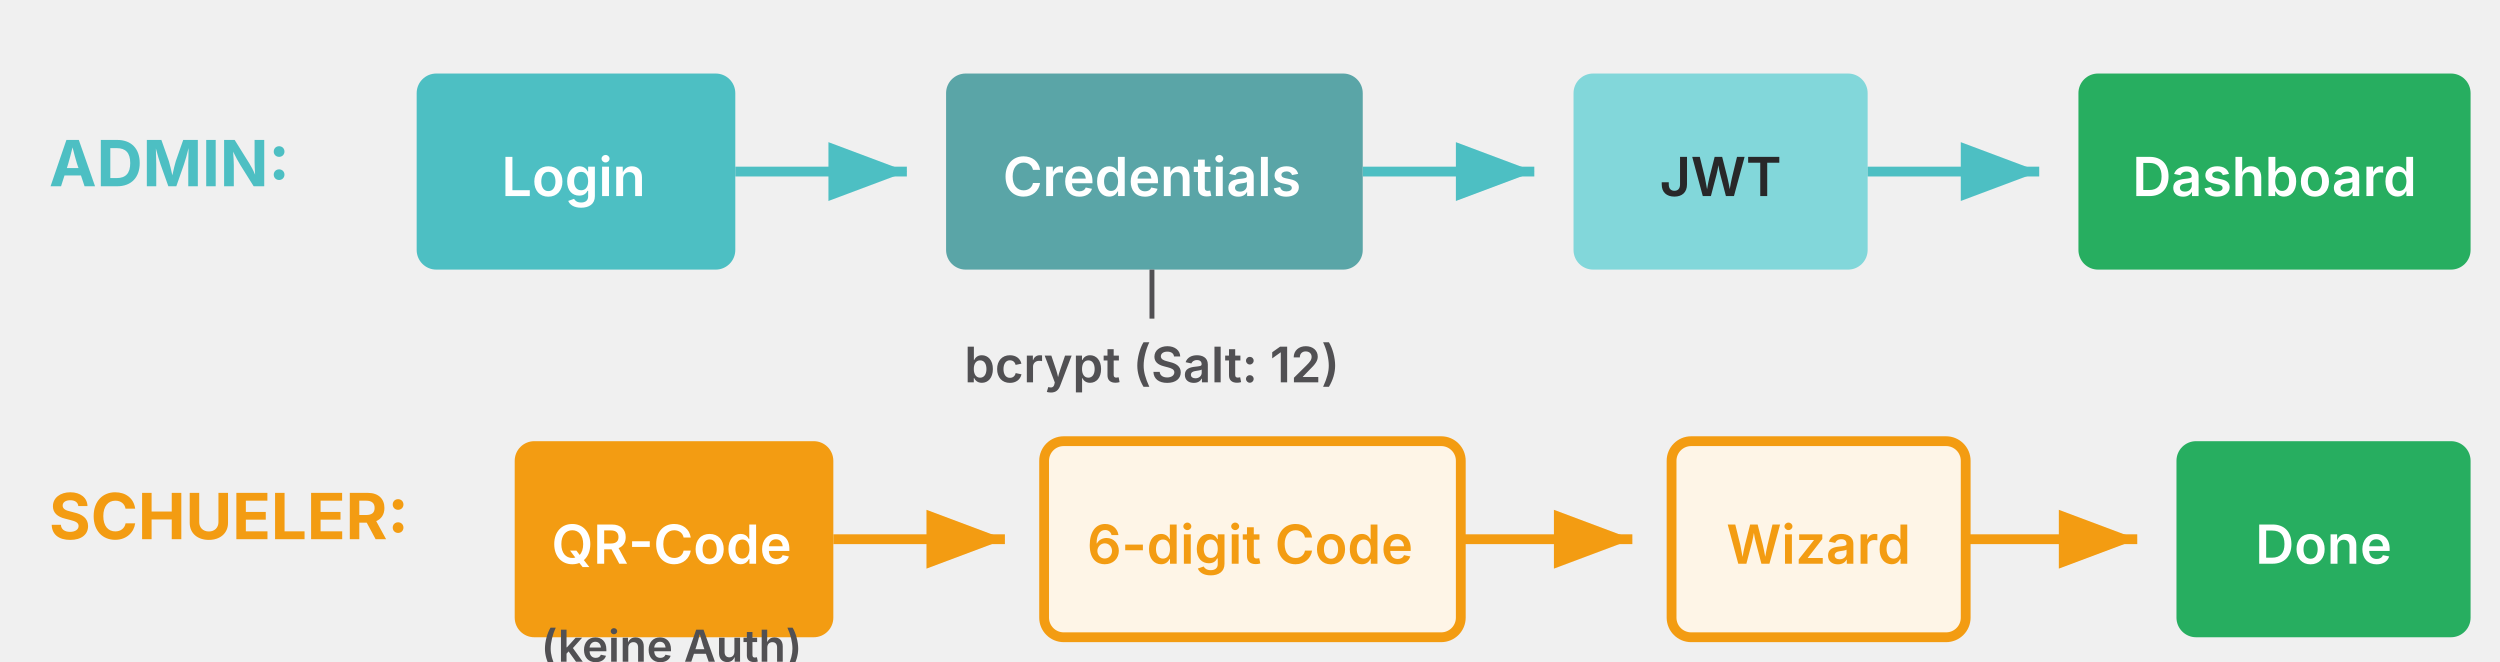
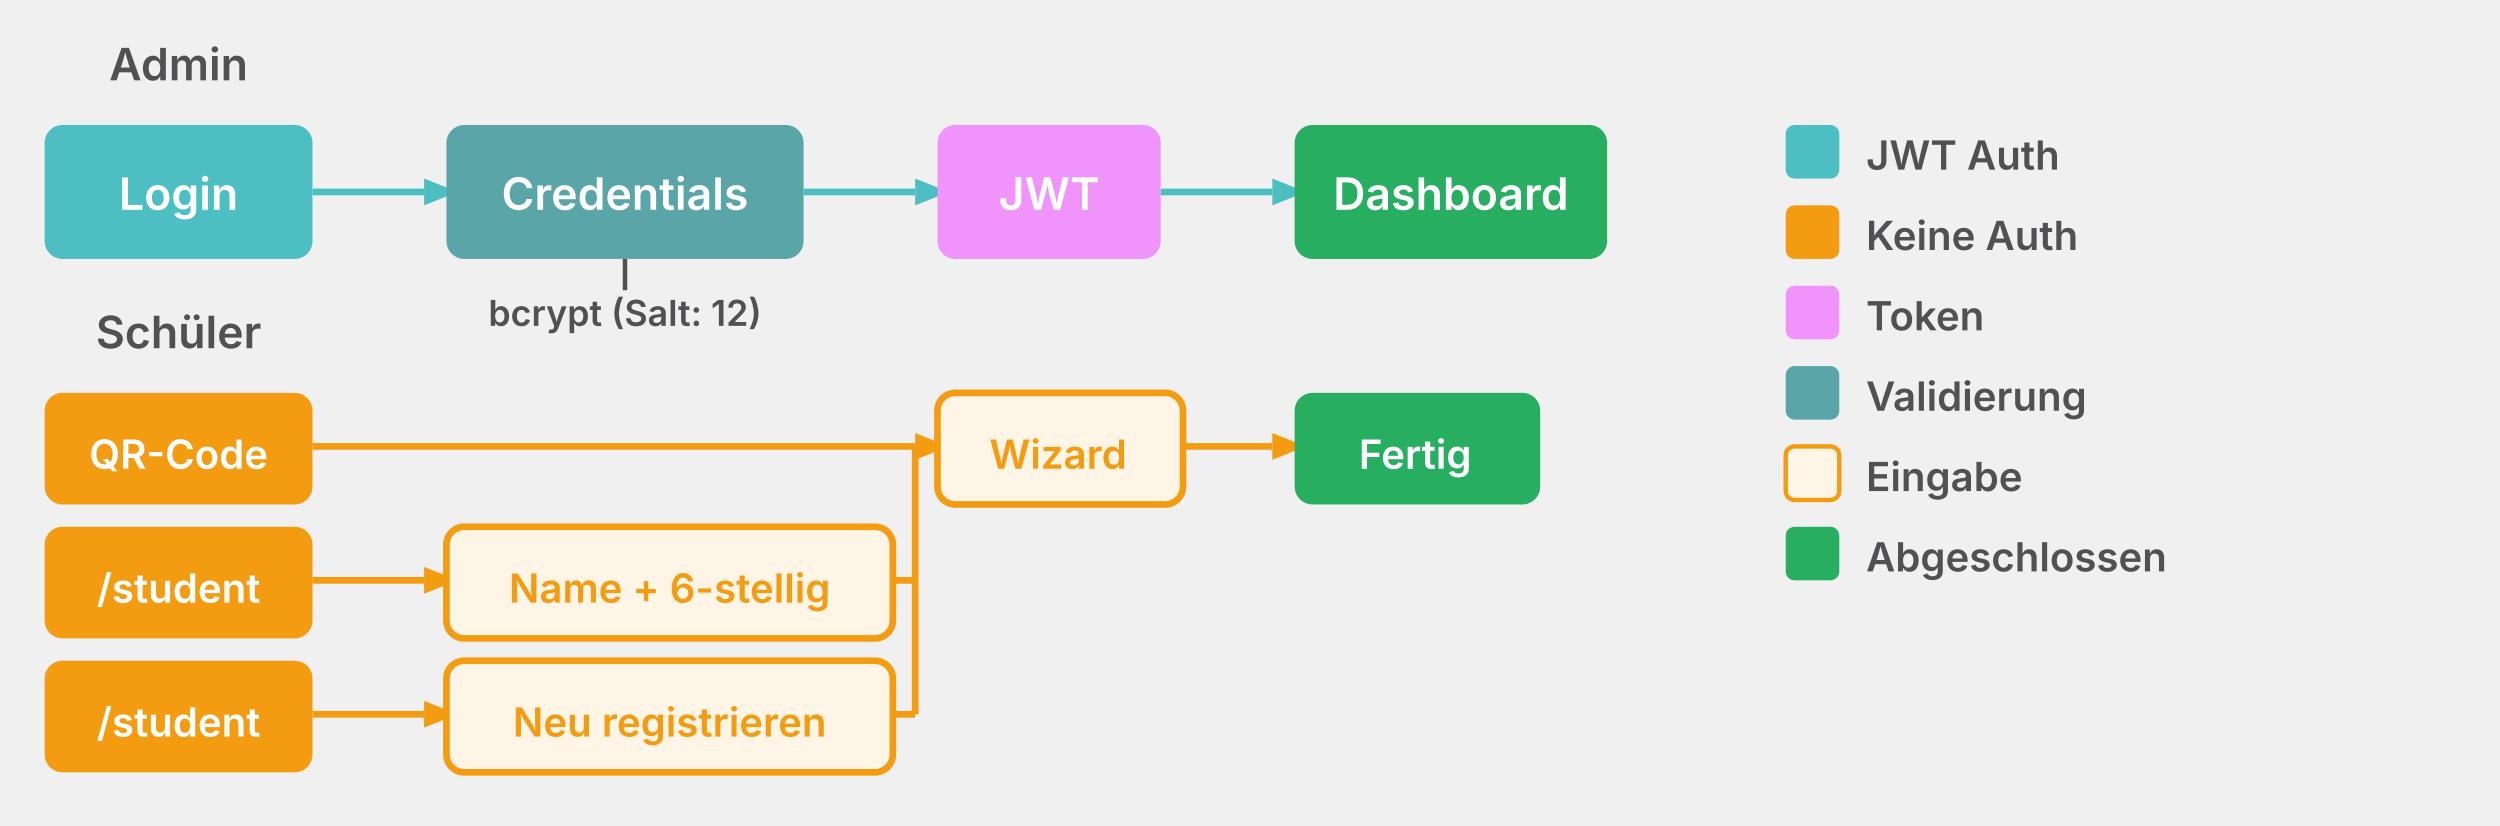
- <svg xmlns="http://www.w3.org/2000/svg" viewBox="0 0 510 135">
+ <svg xmlns="http://www.w3.org/2000/svg" viewBox="0 0 560 185">
  <defs>
-     <marker id="arrow-auth" markerWidth="8" markerHeight="6" refX="8" refY="3" orient="auto">
-       <path d="M0,0 L8,3 L0,6 z" fill="#4DBFC3" />
+     <marker id="arrow-teal" markerWidth="5" markerHeight="4" refX="0" refY="2" orient="auto">
+       <path d="M0,0 L5,2 L0,4 z" fill="#4DBFC3" />
    </marker>
-     <marker id="arrow-orange" markerWidth="8" markerHeight="6" refX="8" refY="3" orient="auto">
-       <path d="M0,0 L8,3 L0,6 z" fill="#F39C12" />
+     <marker id="arrow-orange" markerWidth="5" markerHeight="4" refX="0" refY="2" orient="auto">
+       <path d="M0,0 L5,2 L0,4 z" fill="#F39C12" />
    </marker>
  </defs>
-   <text x="10" y="38" fill="#4DBFC3" font-family="Inter, sans-serif" font-size="13" font-weight="700">ADMIN:</text>
-   <rect x="85" y="15" width="65" height="40" rx="4" fill="#4DBFC3" />
-   <text x="117" y="40" fill="#fff" font-family="Inter, sans-serif" font-size="11" font-weight="600" text-anchor="middle">Login</text>
-   <line x1="150" y1="35" x2="185" y2="35" stroke="#4DBFC3" stroke-width="2" marker-end="url(#arrow-auth)" />
-   <rect x="193" y="15" width="85" height="40" rx="4" fill="#5AA5A7" />
-   <text x="235" y="40" fill="#fff" font-family="Inter, sans-serif" font-size="11" font-weight="600" text-anchor="middle">Credentials</text>
-   <line x1="278" y1="35" x2="313" y2="35" stroke="#4DBFC3" stroke-width="2" marker-end="url(#arrow-auth)" />
-   <rect x="321" y="15" width="60" height="40" rx="4" fill="#82D7DA" />
-   <text x="351" y="40" fill="#282829" font-family="Inter, sans-serif" font-size="11" font-weight="600" text-anchor="middle">JWT</text>
-   <line x1="381" y1="35" x2="416" y2="35" stroke="#4DBFC3" stroke-width="2" marker-end="url(#arrow-auth)" />
-   <rect x="424" y="15" width="80" height="40" rx="4" fill="#27AE60" />
-   <text x="464" y="40" fill="#fff" font-family="Inter, sans-serif" font-size="11" font-weight="600" text-anchor="middle">Dashboard</text>
-   <line x1="235" y1="55" x2="235" y2="65" stroke="#515053" stroke-width="1" />
-   <text x="235" y="78" fill="#515053" font-family="Inter, sans-serif" font-size="10" font-weight="600" text-anchor="middle">bcrypt (Salt: 12)</text>
-   <text x="10" y="110" fill="#F39C12" font-family="Inter, sans-serif" font-size="13" font-weight="700">SCHUELER:</text>
-   <rect x="105" y="90" width="65" height="40" rx="4" fill="#F39C12" />
-   <text x="137" y="115" fill="#fff" font-family="Inter, sans-serif" font-size="11" font-weight="600" text-anchor="middle">QR-Code</text>
-   <line x1="170" y1="110" x2="205" y2="110" stroke="#F39C12" stroke-width="2" marker-end="url(#arrow-orange)" />
-   <rect x="213" y="90" width="85" height="40" rx="4" fill="#FEF5E7" stroke="#F39C12" stroke-width="2" />
-   <text x="255" y="115" fill="#F39C12" font-family="Inter, sans-serif" font-size="11" font-weight="600" text-anchor="middle">6-digit Code</text>
-   <line x1="298" y1="110" x2="333" y2="110" stroke="#F39C12" stroke-width="2" marker-end="url(#arrow-orange)" />
-   <rect x="341" y="90" width="60" height="40" rx="4" fill="#FEF5E7" stroke="#F39C12" stroke-width="2" />
-   <text x="371" y="115" fill="#F39C12" font-family="Inter, sans-serif" font-size="11" font-weight="600" text-anchor="middle">Wizard</text>
-   <line x1="401" y1="110" x2="436" y2="110" stroke="#F39C12" stroke-width="2" marker-end="url(#arrow-orange)" />
-   <rect x="444" y="90" width="60" height="40" rx="4" fill="#27AE60" />
-   <text x="474" y="115" fill="#fff" font-family="Inter, sans-serif" font-size="11" font-weight="600" text-anchor="middle">Done</text>
-   <text x="137" y="135" fill="#515053" font-family="Inter, sans-serif" font-size="9" font-weight="600" text-anchor="middle">(keine Auth)</text>
+   <text x="40" y="18" fill="#515053" font-family="Inter, sans-serif" font-size="10" font-weight="600" text-anchor="middle">Admin</text>
+   <text x="40" y="78" fill="#515053" font-family="Inter, sans-serif" font-size="10" font-weight="600" text-anchor="middle">Schüler</text>
+   <rect x="10" y="28" width="60" height="30" rx="4" fill="#4DBFC3" />
+   <text x="40" y="47" fill="#fff" font-family="Inter, sans-serif" font-size="10" font-weight="600" text-anchor="middle">Login</text>
+   <line x1="70" y1="43" x2="95" y2="43" stroke="#4DBFC3" stroke-width="1.5" marker-end="url(#arrow-teal)" />
+   <rect x="100" y="28" width="80" height="30" rx="4" fill="#5AA5A7" />
+   <text x="140" y="47" fill="#fff" font-family="Inter, sans-serif" font-size="10" font-weight="600" text-anchor="middle">Credentials</text>
+   <line x1="180" y1="43" x2="205" y2="43" stroke="#4DBFC3" stroke-width="1.5" marker-end="url(#arrow-teal)" />
+   <rect x="210" y="28" width="50" height="30" rx="4" fill="#f093fb" />
+   <text x="235" y="47" fill="#fff" font-family="Inter, sans-serif" font-size="10" font-weight="600" text-anchor="middle">JWT</text>
+   <line x1="260" y1="43" x2="285" y2="43" stroke="#4DBFC3" stroke-width="1.5" marker-end="url(#arrow-teal)" />
+   <rect x="290" y="28" width="70" height="30" rx="4" fill="#27AE60" />
+   <text x="325" y="47" fill="#fff" font-family="Inter, sans-serif" font-size="10" font-weight="600" text-anchor="middle">Dashboard</text>
+   <line x1="140" y1="58" x2="140" y2="65" stroke="#515053" stroke-width="1" />
+   <text x="140" y="73" fill="#515053" font-family="Inter, sans-serif" font-size="8" font-weight="600" text-anchor="middle">bcrypt (Salt: 12)</text>
+   <rect x="10" y="88" width="60" height="25" rx="4" fill="#F39C12" />
+   <text x="40" y="105" fill="#fff" font-family="Inter, sans-serif" font-size="9" font-weight="600" text-anchor="middle">QR-Code</text>
+   <line x1="70" y1="100" x2="205" y2="100" stroke="#F39C12" stroke-width="1.5" marker-end="url(#arrow-orange)" />
+   <rect x="10" y="118" width="60" height="25" rx="4" fill="#F39C12" />
+   <text x="40" y="135" fill="#fff" font-family="Inter, sans-serif" font-size="9" font-weight="600" text-anchor="middle">/student</text>
+   <line x1="70" y1="130" x2="95" y2="130" stroke="#F39C12" stroke-width="1.5" marker-end="url(#arrow-orange)" />
+   <rect x="100" y="118" width="100" height="25" rx="4" fill="#FEF5E7" stroke="#F39C12" stroke-width="1.5" />
+   <text x="150" y="135" fill="#F39C12" font-family="Inter, sans-serif" font-size="9" font-weight="600" text-anchor="middle">Name + 6-stellig</text>
+   <line x1="200" y1="130" x2="205" y2="130" stroke="#F39C12" stroke-width="1.5" />
+   <line x1="205" y1="130" x2="205" y2="100" stroke="#F39C12" stroke-width="1.5" />
+   <rect x="10" y="148" width="60" height="25" rx="4" fill="#F39C12" />
+   <text x="40" y="165" fill="#fff" font-family="Inter, sans-serif" font-size="9" font-weight="600" text-anchor="middle">/student</text>
+   <line x1="70" y1="160" x2="95" y2="160" stroke="#F39C12" stroke-width="1.5" marker-end="url(#arrow-orange)" />
+   <rect x="100" y="148" width="100" height="25" rx="4" fill="#FEF5E7" stroke="#F39C12" stroke-width="1.5" />
+   <text x="150" y="165" fill="#F39C12" font-family="Inter, sans-serif" font-size="9" font-weight="600" text-anchor="middle">Neu registrieren</text>
+   <line x1="200" y1="160" x2="205" y2="160" stroke="#F39C12" stroke-width="1.5" />
+   <line x1="205" y1="160" x2="205" y2="130" stroke="#F39C12" stroke-width="1.5" />
+   <rect x="210" y="88" width="55" height="25" rx="4" fill="#FEF5E7" stroke="#F39C12" stroke-width="1.5" />
+   <text x="237" y="105" fill="#F39C12" font-family="Inter, sans-serif" font-size="9" font-weight="600" text-anchor="middle">Wizard</text>
+   <line x1="265" y1="100" x2="285" y2="100" stroke="#F39C12" stroke-width="1.5" marker-end="url(#arrow-orange)" />
+   <rect x="290" y="88" width="55" height="25" rx="4" fill="#27AE60" />
+   <text x="317" y="105" fill="#fff" font-family="Inter, sans-serif" font-size="9" font-weight="600" text-anchor="middle">Fertig</text>
+   <g transform="translate(400, 28)">
+     <rect x="0" y="0" width="12" height="12" rx="2" fill="#4DBFC3" />
+     <text x="18" y="10" fill="#515053" font-family="Inter, sans-serif" font-size="9" font-weight="600">JWT Auth</text>
+     <rect x="0" y="18" width="12" height="12" rx="2" fill="#F39C12" />
+     <text x="18" y="28" fill="#515053" font-family="Inter, sans-serif" font-size="9" font-weight="600">Keine Auth</text>
+     <rect x="0" y="36" width="12" height="12" rx="2" fill="#f093fb" />
+     <text x="18" y="46" fill="#515053" font-family="Inter, sans-serif" font-size="9" font-weight="600">Token</text>
+     <rect x="0" y="54" width="12" height="12" rx="2" fill="#5AA5A7" />
+     <text x="18" y="64" fill="#515053" font-family="Inter, sans-serif" font-size="9" font-weight="600">Validierung</text>
+     <rect x="0" y="72" width="12" height="12" rx="2" fill="#FEF5E7" stroke="#F39C12" stroke-width="1" />
+     <text x="18" y="82" fill="#515053" font-family="Inter, sans-serif" font-size="9" font-weight="600">Eingabe</text>
+     <rect x="0" y="90" width="12" height="12" rx="2" fill="#27AE60" />
+     <text x="18" y="100" fill="#515053" font-family="Inter, sans-serif" font-size="9" font-weight="600">Abgeschlossen</text>
+   </g>
</svg>
